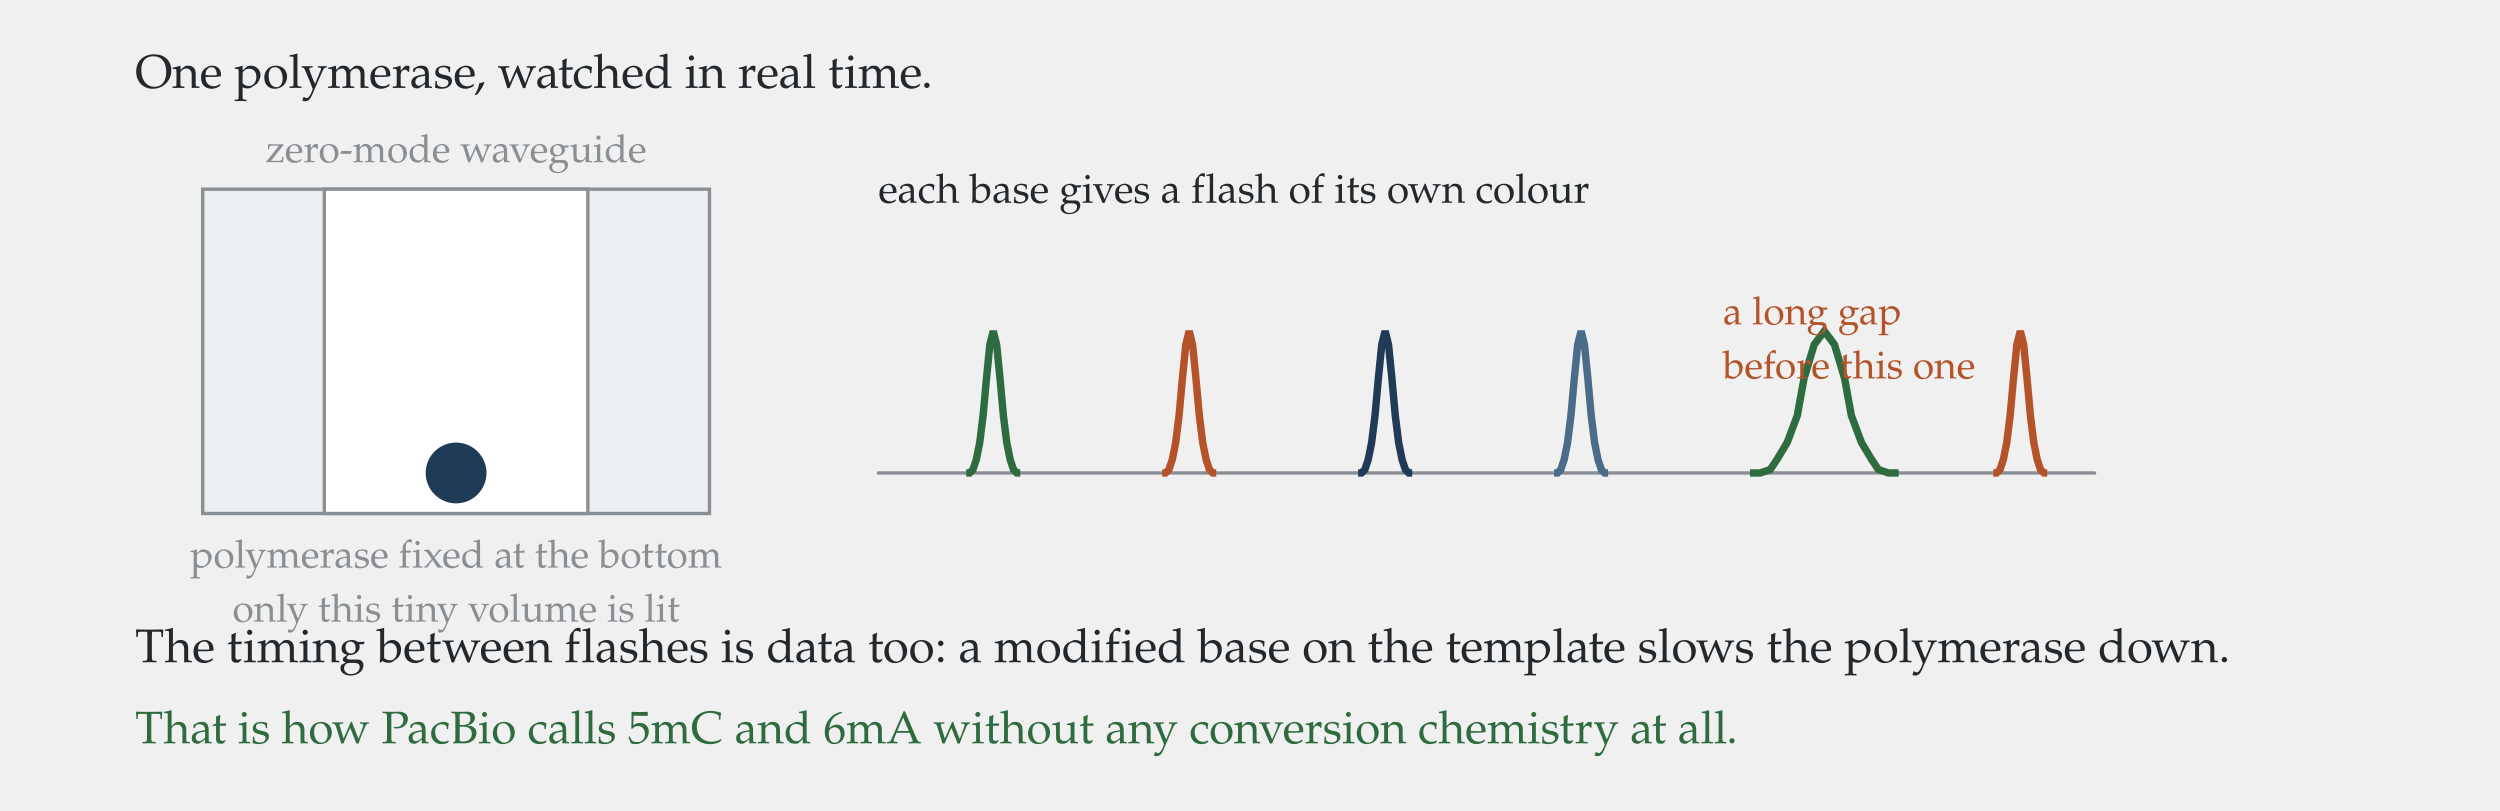
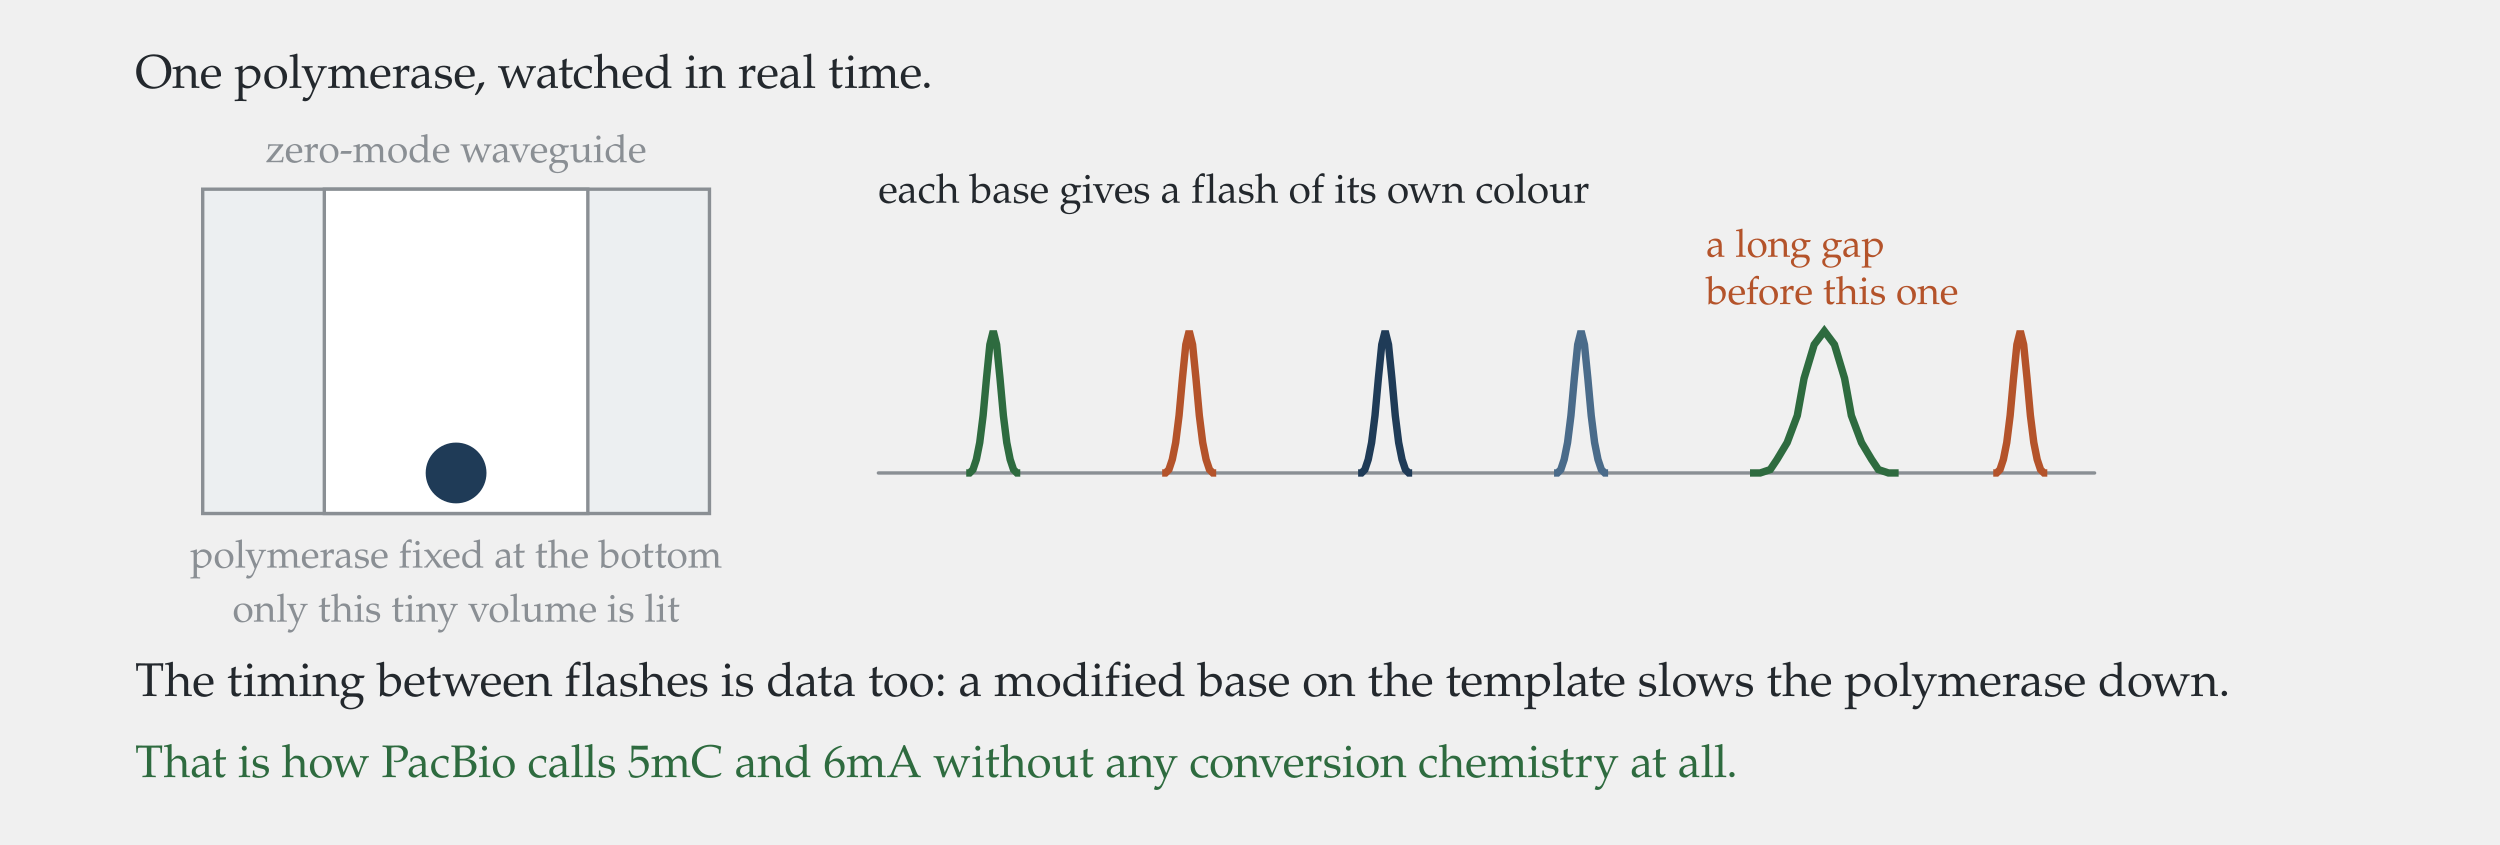
- <svg xmlns="http://www.w3.org/2000/svg" viewBox="0 0 740 240" width="740" height="240" font-family="&quot;Palatino Linotype&quot;, &quot;Book Antiqua&quot;, Palatino, FreeSerif, serif" fill="#23282d">
-   <rect width="700" height="240" fill="none" />
+ <svg xmlns="http://www.w3.org/2000/svg" viewBox="0 0 740 250" width="740" height="250" font-family="&quot;Palatino Linotype&quot;, &quot;Book Antiqua&quot;, Palatino, FreeSerif, serif" fill="#23282d">
+   <rect width="700" height="250" fill="none" />
  <text x="40" y="26" font-size="14" fill="#23282d">One polymerase, watched in real time.</text>
  <rect x="60" y="56" width="150" height="96" fill="#eceff1" stroke="#8a8f94" />
  <rect x="96" y="56" width="78" height="96" fill="#ffffff" stroke="#8a8f94" />
  <text x="135" y="48" font-size="11.5" text-anchor="middle" fill="#8a8f94">zero-mode waveguide</text>
  <circle cx="135" cy="140" r="9" fill="#1f3b57" />
  <text x="135" y="168" font-size="11.5" text-anchor="middle" fill="#8a8f94">polymerase fixed at the bottom</text>
  <text x="135" y="184" font-size="11.5" text-anchor="middle" fill="#8a8f94">only this tiny volume is lit</text>
  <line x1="260" y1="140" x2="620" y2="140" stroke="#8a8f94" stroke-width="1" stroke-linecap="round" />
  <polyline points="286,140 287,140 288,139 289,136 290,131 291,123 292,112 293,102 294,98 295,102 296,112 297,123 298,131 299,136 300,139 301,140 302,140" fill="none" stroke="#2e6b3f" stroke-width="2.2" />
  <polyline points="344,140 345,140 346,139 347,136 348,131 349,123 350,112 351,102 352,98 353,102 354,112 355,123 356,131 357,136 358,139 359,140 360,140" fill="none" stroke="#b4532a" stroke-width="2.2" />
  <polyline points="402,140 403,140 404,139 405,136 406,131 407,123 408,112 409,102 410,98 411,102 412,112 413,123 414,131 415,136 416,139 417,140 418,140" fill="none" stroke="#1f3b57" stroke-width="2.2" />
  <polyline points="460,140 461,140 462,139 463,136 464,131 465,123 466,112 467,102 468,98 469,102 470,112 471,123 472,131 473,136 474,139 475,140 476,140" fill="none" stroke="#4a6b8a" stroke-width="2.2" />
  <polyline points="518,140 521,140 524,139 526,136 529,131 532,123 534,112 537,102 540,98 543,102 546,112 548,123 551,131 554,136 556,139 559,140 562,140" fill="none" stroke="#2e6b3f" stroke-width="2.2" />
  <polyline points="590,140 591,140 592,139 593,136 594,131 595,123 596,112 597,102 598,98 599,102 600,112 601,123 602,131 603,136 604,139 605,140 606,140" fill="none" stroke="#b4532a" stroke-width="2.2" />
  <text x="260" y="60" font-size="12" fill="#23282d">each base gives a flash of its own colour</text>
-   <text x="510" y="96" font-size="11.5" fill="#b4532a">a long gap</text>
-   <text x="510" y="112" font-size="11.5" fill="#b4532a">before this one</text>
-   <text x="40" y="196" font-size="14" fill="#23282d">The timing between flashes is data too: a modified base on the template slows the polymerase down.</text>
-   <text x="40" y="220" font-size="13.5" fill="#2e6b3f">That is how PacBio calls 5mC and 6mA without any conversion chemistry at all.</text>
+   <text x="505" y="76" font-size="11.5" fill="#b4532a">a long gap</text>
+   <text x="505" y="90" font-size="11.5" fill="#b4532a">before this one</text>
+   <text x="40" y="206" font-size="14" fill="#23282d">The timing between flashes is data too: a modified base on the template slows the polymerase down.</text>
+   <text x="40" y="230" font-size="13.5" fill="#2e6b3f">That is how PacBio calls 5mC and 6mA without any conversion chemistry at all.</text>
</svg>
